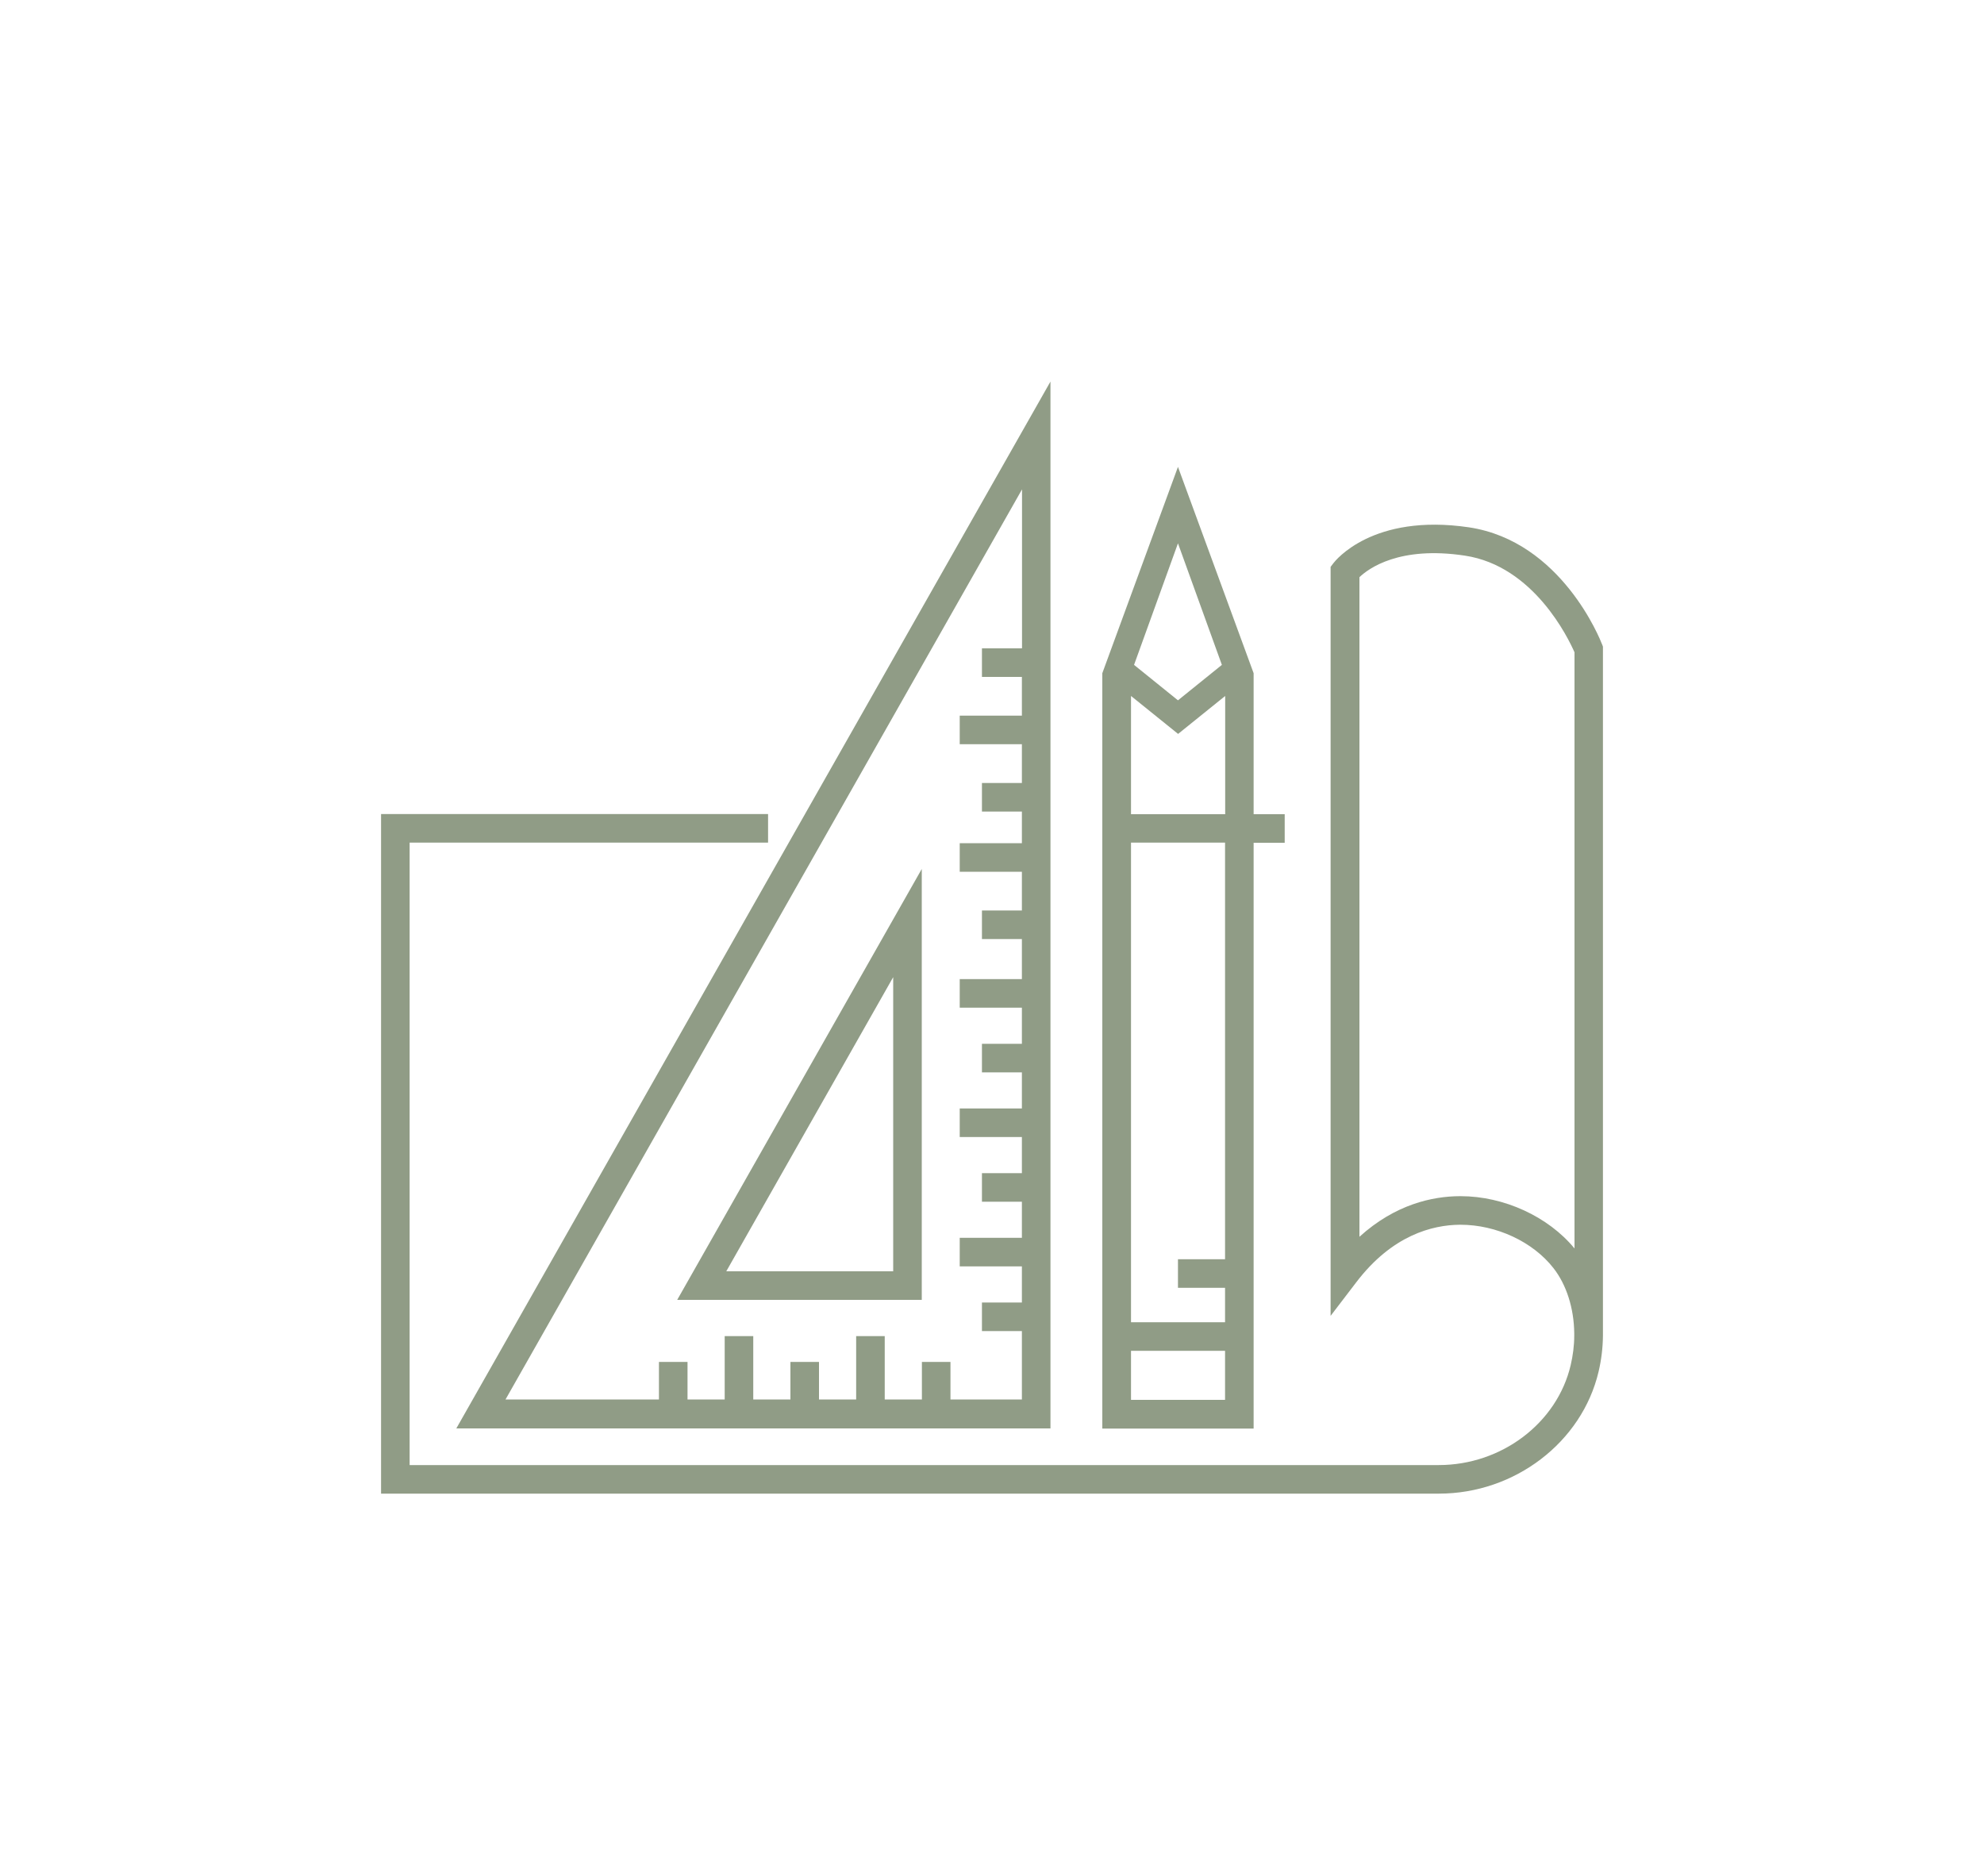
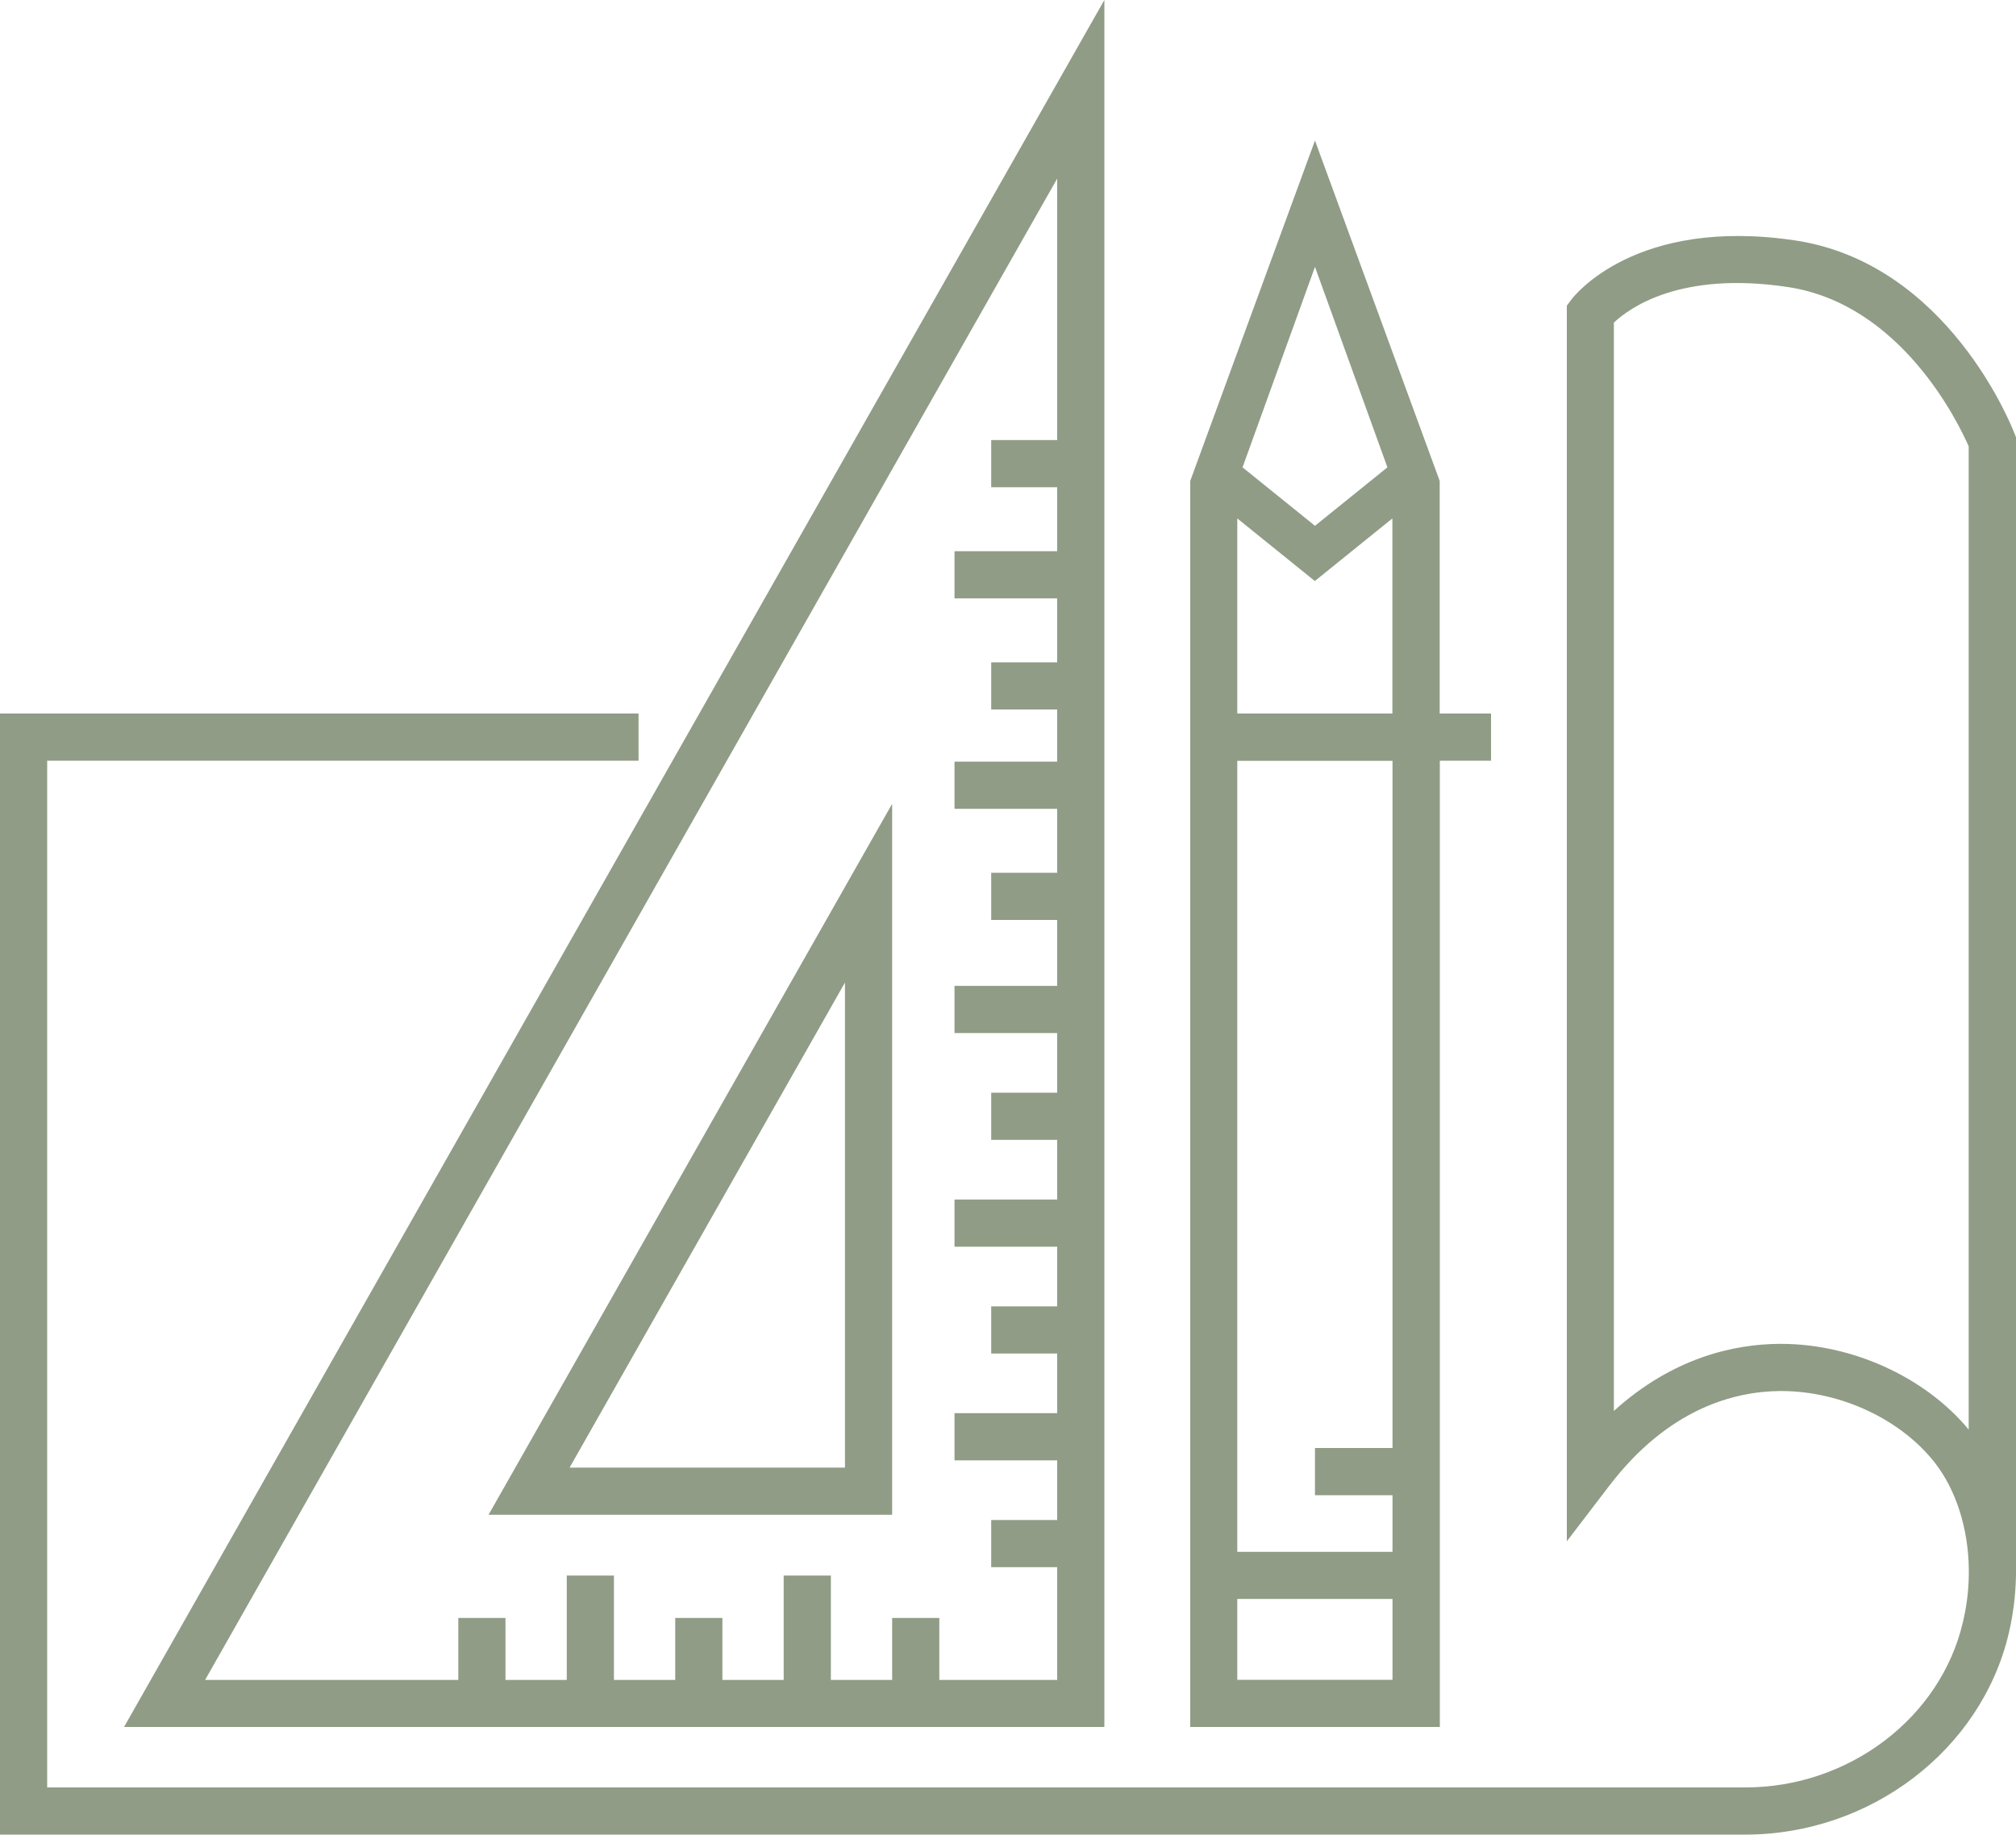
- <svg xmlns="http://www.w3.org/2000/svg" id="Layer_1" data-name="Layer 1" viewBox="0 0 150 141.79">
+ <svg xmlns="http://www.w3.org/2000/svg" id="Layer_1" data-name="Layer 1" viewBox="0 0 150 136.53">
  <defs>
    <style>
      .cls-1 {
        fill: #909c86;
      }
    </style>
  </defs>
-   <path class="cls-1" d="M121.12,48.71c-.12-.32-3.06-7.79-10.06-8.84-7.31-1.08-10.12,2.55-10.24,2.7l-.22.29v56.63l1.94-2.54c2.72-3.57,5.76-4.33,7.82-4.35h.06c2.71,0,5.47,1.28,7.03,3.28.98,1.25,1.55,3.03,1.57,4.92v.19c0,.75-.1,1.5-.27,2.23-1.03,4.38-5.23,7.55-9.97,7.55H30.97v-47.06h27.1v-2.16h-29.26v51.38h79.98c5.73,0,10.81-3.88,12.07-9.22.21-.89.32-1.8.33-2.71,0-.07,0-.14,0-.21v-51.9l-.07-.19ZM119.03,94.38c-1.98-2.4-5.33-3.94-8.6-3.94h-.07c-2.05.01-4.87.61-7.58,3.07v-49.87c.69-.66,3.02-2.38,7.97-1.63,5.21.78,7.83,6.26,8.29,7.31v45.07Z" />
-   <path class="cls-1" d="M94.78,63.72h2.35v-2.16h-2.35v-10.66l-5.72-15.6-5.72,15.6v57.11h11.44v-44.29ZM92.62,97.37v2.6h-7.11v-36.26h7.11v31.5h-3.56v2.16h3.56ZM85.51,61.56v-8.94l3.56,2.87,3.56-2.87v8.94h-7.11ZM89.06,41.08l3.32,9.19-3.32,2.68-3.32-2.68,3.32-9.19ZM85.51,105.84v-3.71h7.11v3.71h-7.11Z" />
-   <path class="cls-1" d="M79.42,108.01V28.85l-44.92,79.15h44.92ZM77.26,49.02h-3.02v2.16h3.02v2.93h-4.7v2.16h4.7v2.93h-3.02v2.16h3.02v2.39h-4.7v2.16h4.7v2.93h-3.02v2.16h3.02v3.03h-4.7v2.16h4.7v2.73h-3.02v2.16h3.02v2.73h-4.7v2.16h4.7v2.73h-3.02v2.16h3.02v2.73h-4.7v2.16h4.7v2.73h-3.02v2.16h3.02v5.17h-5.4v-2.84h-2.16v2.84h-2.81v-4.79h-2.16v4.79h-2.81v-2.84h-2.16v2.84h-2.81v-4.79h-2.16v4.79h-2.81v-2.84h-2.16v2.84h-11.6l39.05-68.81v11.98Z" />
-   <path class="cls-1" d="M69.69,65.7l-18.49,32.58h18.49v-32.58ZM67.53,96.12h-12.62l12.62-22.24v22.24Z" />
+   <path class="cls-1" d="M149.88,32.24c-.2-.52-4.97-12.65-16.33-14.35-11.86-1.76-16.43,4.14-16.62,4.39l-.35.47v91.95l3.15-4.12c4.42-5.79,9.35-7.03,12.7-7.06h.1c4.4,0,8.87,2.08,11.42,5.32,1.59,2.03,2.51,4.92,2.54,7.98v.31c-.01,1.21-.16,2.43-.45,3.63-1.68,7.11-8.49,12.26-16.18,12.26H3.51V56.61h44v-3.51H0v83.43h129.86c9.31,0,17.55-6.29,19.6-14.97.34-1.45.52-2.93.54-4.4,0-.12,0-.23,0-.35V32.54l-.12-.3ZM146.49,106.4c-3.22-3.9-8.65-6.39-13.97-6.39h-.12c-3.33.02-7.9.99-12.32,4.99V24.01c1.12-1.06,4.9-3.86,12.94-2.65,8.46,1.27,12.72,10.16,13.46,11.86v73.18Z" />
+   <path class="cls-1" d="M107.12,56.61h3.82v-3.51h-3.82v-17.31l-9.28-25.33-9.28,25.33v92.73h18.57V56.61ZM103.61,111.26v4.23h-11.55v-58.87h11.55v51.14h-5.77v3.51h5.77ZM92.06,53.1v-14.52l5.77,4.66,5.77-4.66v14.52h-11.55ZM97.84,19.86l5.39,14.92-5.39,4.35-5.39-4.35,5.39-14.92ZM92.06,125.01v-6.02h11.55v6.02h-11.55Z" />
+   <path class="cls-1" d="M82.17,128.52V0L9.23,128.52h72.94ZM78.66,32.75h-4.91v3.51h4.91v4.76h-7.64v3.51h7.64v4.76h-4.91v3.51h4.91v3.88h-7.64v3.51h7.64v4.76h-4.91v3.51h4.91v4.91h-7.64v3.51h7.64v4.44h-4.91v3.51h4.91v4.44h-7.64v3.51h7.64v4.44h-4.91v3.51h4.91v4.44h-7.64v3.51h7.64v4.44h-4.91v3.51h4.91v8.39h-8.77v-4.61h-3.51v4.61h-4.56v-7.77h-3.51v7.77h-4.56v-4.61h-3.51v4.61h-4.56v-7.77h-3.51v7.77h-4.56v-4.61h-3.51v4.61H15.26L78.66,13.29v19.46Z" />
+   <path class="cls-1" d="M66.38,59.82l-30.03,52.91h30.03v-52.91ZM62.87,109.22h-20.49l20.49-36.1v36.1Z" />
</svg>
